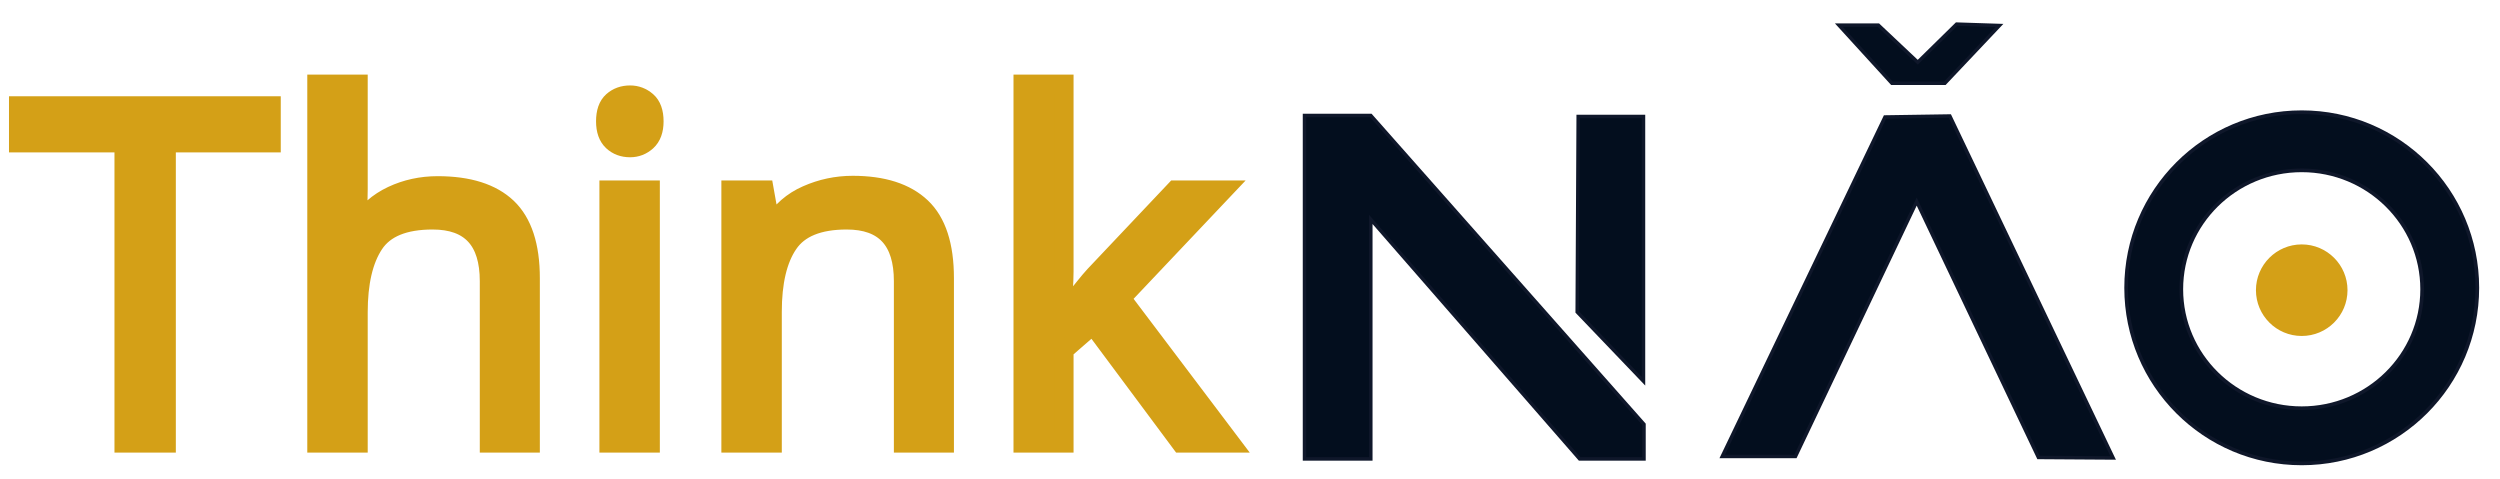
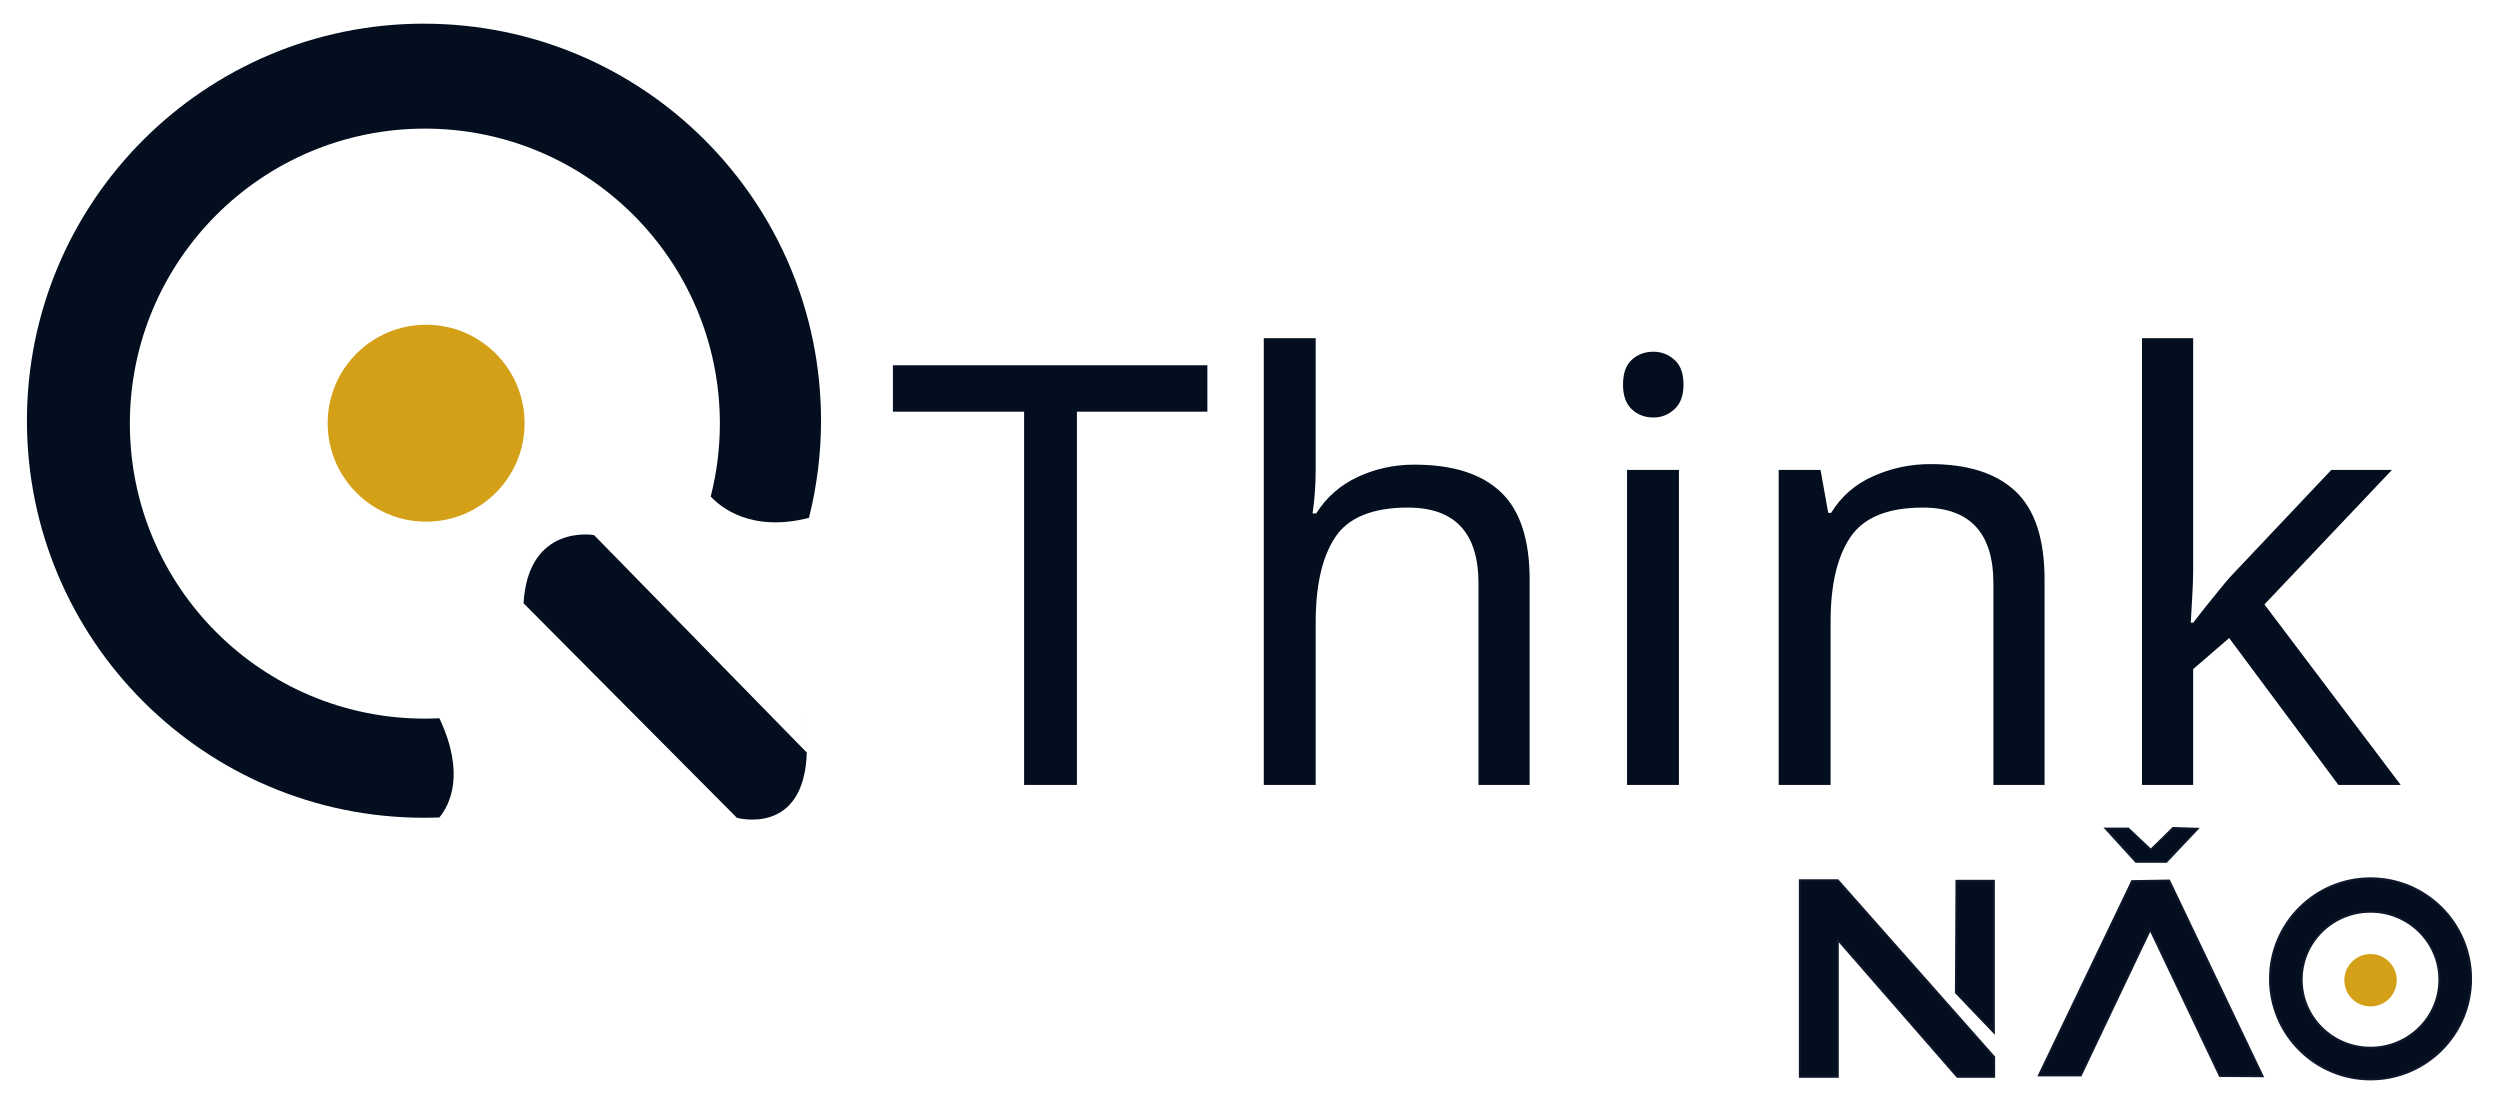
- <svg xmlns="http://www.w3.org/2000/svg" width="209.232mm" height="40.086mm" viewBox="0 0 209.232 40.086" version="1.1" id="svg1" xml:space="preserve">
+ <svg xmlns="http://www.w3.org/2000/svg" width="213.782mm" height="94.627mm" viewBox="0 0 213.782 94.627" version="1.1" id="svg1" xml:space="preserve">
  <defs id="defs1" />
-   <g id="layer1">
-     <path style="fill:#030e1e;fill-opacity:1;stroke:#0f172a;stroke-width:0.289;stroke-opacity:1" d="M 109.177,9.665 V 38.411 h 5.55 v -20.047 l 17.479,20.047 h 5.385 V 35.511 L 114.727,9.665 Z" id="path1" />
-     <path style="fill:#030e1e;fill-opacity:1;stroke:#0f172a;stroke-width:0.289;stroke-opacity:1" d="m 132.082,9.748 h 5.467 V 31.908 l -5.55,-5.799 z" id="path2" />
-     <path style="fill:#030e1e;fill-opacity:1;stroke:#0f172a;stroke-width:0.289;stroke-opacity:1" d="m 144.136,38.204 h 6.13 l 10.148,-21.331 10.189,21.414 6.254,0.041 -13.669,-28.621 -5.426,0.083 z" id="path3" />
-     <path style="fill:#030e1e;fill-opacity:1;stroke:#0f172a;stroke-width:0.289;stroke-opacity:1" d="m 153.898,2.104 h 3.31 l 3.295,3.105 3.251,-3.192 3.588,0.117 -4.569,4.833 h -4.437 z" id="path4" />
-     <path id="path5" style="fill:#030e1e;fill-opacity:1;stroke:#0f172a;stroke-width:0.306;stroke-opacity:1" d="m 192.638,9.391 a 14.696,14.696 0 0 0 -14.696,14.696 14.696,14.696 0 0 0 14.696,14.696 14.696,14.696 0 0 0 14.696,-14.696 14.696,14.696 0 0 0 -14.696,-14.696 z m 0,4.866 a 10.078,9.954 0 0 1 10.078,9.954 10.078,9.954 0 0 1 -10.078,9.954 10.078,9.954 0 0 1 -10.078,-9.954 10.078,9.954 0 0 1 10.078,-9.954 z" />
-     <circle style="fill:#d4a017;fill-opacity:1;stroke:#d4a017;stroke-width:0.313;stroke-opacity:1" id="path7" cx="192.638" cy="24.287" r="3.675" />
-     <text xml:space="preserve" style="font-size:39.561px;font-family:sans-serif;-inkscape-font-specification:sans-serif;writing-mode:lr-tb;direction:ltr;fill:#d4a017;fill-opacity:1;stroke:#d4a017;stroke-width:1.573;stroke-dasharray:none;stroke-opacity:1" x="1.15" y="37.095" id="text7">
-       <tspan id="tspan7" style="font-style:normal;font-variant:normal;font-weight:normal;font-stretch:normal;font-size:39.561px;font-family:Poppins;-inkscape-font-specification:Poppins;fill:#d4a017;fill-opacity:1;stroke:#d4a017;stroke-width:1.573;stroke-dasharray:none;stroke-opacity:1" x="1.15" y="37.095">Think</tspan>
+   <g id="layer1" transform="translate(0,61.94365)">
+     <g id="g7" style="display:inline" transform="matrix(1.300642,0,0,1.300642,-37.52944,48.9673)">
+       <path style="fill:#030e1e;fill-opacity:1;stroke:#0f172a;stroke-width:0.13;stroke-opacity:1" d="m 147.189,-27.4 v 12.923 h 2.495 v -9.012 l 7.858,9.012 h 2.421 v -1.303 l -10.279,-11.619 z" id="path1" />
+       <path style="fill:#030e1e;fill-opacity:1;stroke:#0f172a;stroke-width:0.13;stroke-opacity:1" d="m 157.486,-27.363 h 2.458 v 9.962 l -2.495,-2.607 z" id="path2" />
+       <path style="fill:#030e1e;fill-opacity:1;stroke:#0f172a;stroke-width:0.13;stroke-opacity:1" d="m 162.905,-14.57 h 2.756 l 4.562,-9.59 4.581,9.627 2.812,0.019 -6.145,-12.867 -2.439,0.037 z" id="path3" />
+       <path style="fill:#030e1e;fill-opacity:1;stroke:#0f172a;stroke-width:0.13;stroke-opacity:1" d="m 167.294,-30.799 h 1.488 l 1.481,1.396 1.462,-1.435 1.613,0.053 -2.054,2.173 h -1.995 z" id="path4" />
+       <path id="path5" style="fill:#030e1e;fill-opacity:1;stroke:#0f172a;stroke-width:0.138;stroke-opacity:1" d="m 184.709,-27.523 a 6.606,6.606 0 0 0 -6.606,6.606 6.606,6.606 0 0 0 6.606,6.606 6.606,6.606 0 0 0 6.606,-6.606 6.606,6.606 0 0 0 -6.606,-6.606 z m 0,2.187 a 4.531,4.475 0 0 1 4.531,4.475 4.531,4.475 0 0 1 -4.531,4.475 4.531,4.475 0 0 1 -4.531,-4.475 4.531,4.475 0 0 1 4.531,-4.475 z" />
+       <circle style="fill:#d4a017;fill-opacity:1;stroke:#d4a017;stroke-width:0.141;stroke-opacity:1" id="path7" cx="184.709" cy="-20.827" r="1.652" />
+     </g>
+     <g id="g11" transform="matrix(2.110285,0,0,2.110285,-1015.869,-48.79462)">
+       <path id="path9" style="fill:#030e1e;fill-opacity:1;stroke:#030e1e;stroke-width:0;stroke-dasharray:none;stroke-opacity:1" d="m 498.57,-5.272 a 16.089,16.089 0 0 0 -16.089,16.089 16.089,16.089 0 0 0 16.089,16.089 16.089,16.089 0 0 0 0.624,-0.012 c 0.432,-0.527 1.042,-1.764 0.023,-3.971 -0.007,-0.016 -0.015,-0.032 -0.021,-0.049 a 11.954,11.954 0 0 1 -0.59,0.015 11.954,11.954 0 0 1 -11.954,-11.954 11.954,11.954 0 0 1 11.954,-11.954 11.954,11.954 0 0 1 11.954,11.954 11.954,11.954 0 0 1 -0.371,2.953 c 0.391,0.424 1.631,1.465 3.981,0.866 a 16.089,16.089 0 0 0 0.489,-3.936 16.089,16.089 0 0 0 -16.089,-16.089 z" />
+       <path style="fill:#030e1e;fill-opacity:1;stroke:#030e1e;stroke-width:0;stroke-dasharray:none;stroke-opacity:0" d="m 502.604,18.214 8.645,8.693 c 0,0 2.738,0.768 2.834,-2.666 0.096,-3.434 0,0.024 0,0.024 l -8.621,-8.813 c 0,0 -2.665,-0.48 -2.858,2.762 z" id="path10" />
+       <circle style="fill:#d4a017;fill-opacity:1;stroke:#030e1e;stroke-width:0;stroke-dasharray:none;stroke-opacity:0" id="path11" cx="498.657" cy="10.918" r="3.99" />
+     </g>
+     <text xml:space="preserve" style="font-style:normal;font-variant:normal;font-weight:normal;font-stretch:normal;font-size:50.267px;font-family:Poppins;-inkscape-font-specification:Poppins;writing-mode:lr-tb;direction:ltr;fill:#030e1e;fill-opacity:1;stroke:#030e1e;stroke-width:0;stroke-dasharray:none;stroke-opacity:0" x="75.855" y="5.182" id="text13">
+       <tspan id="tspan13" style="font-style:normal;font-variant:normal;font-weight:500;font-stretch:normal;font-family:Poppins;-inkscape-font-specification:'Poppins Medium';stroke-width:0;stroke-dasharray:none" x="75.855" y="5.182">Think</tspan>
    </text>
  </g>
</svg>
